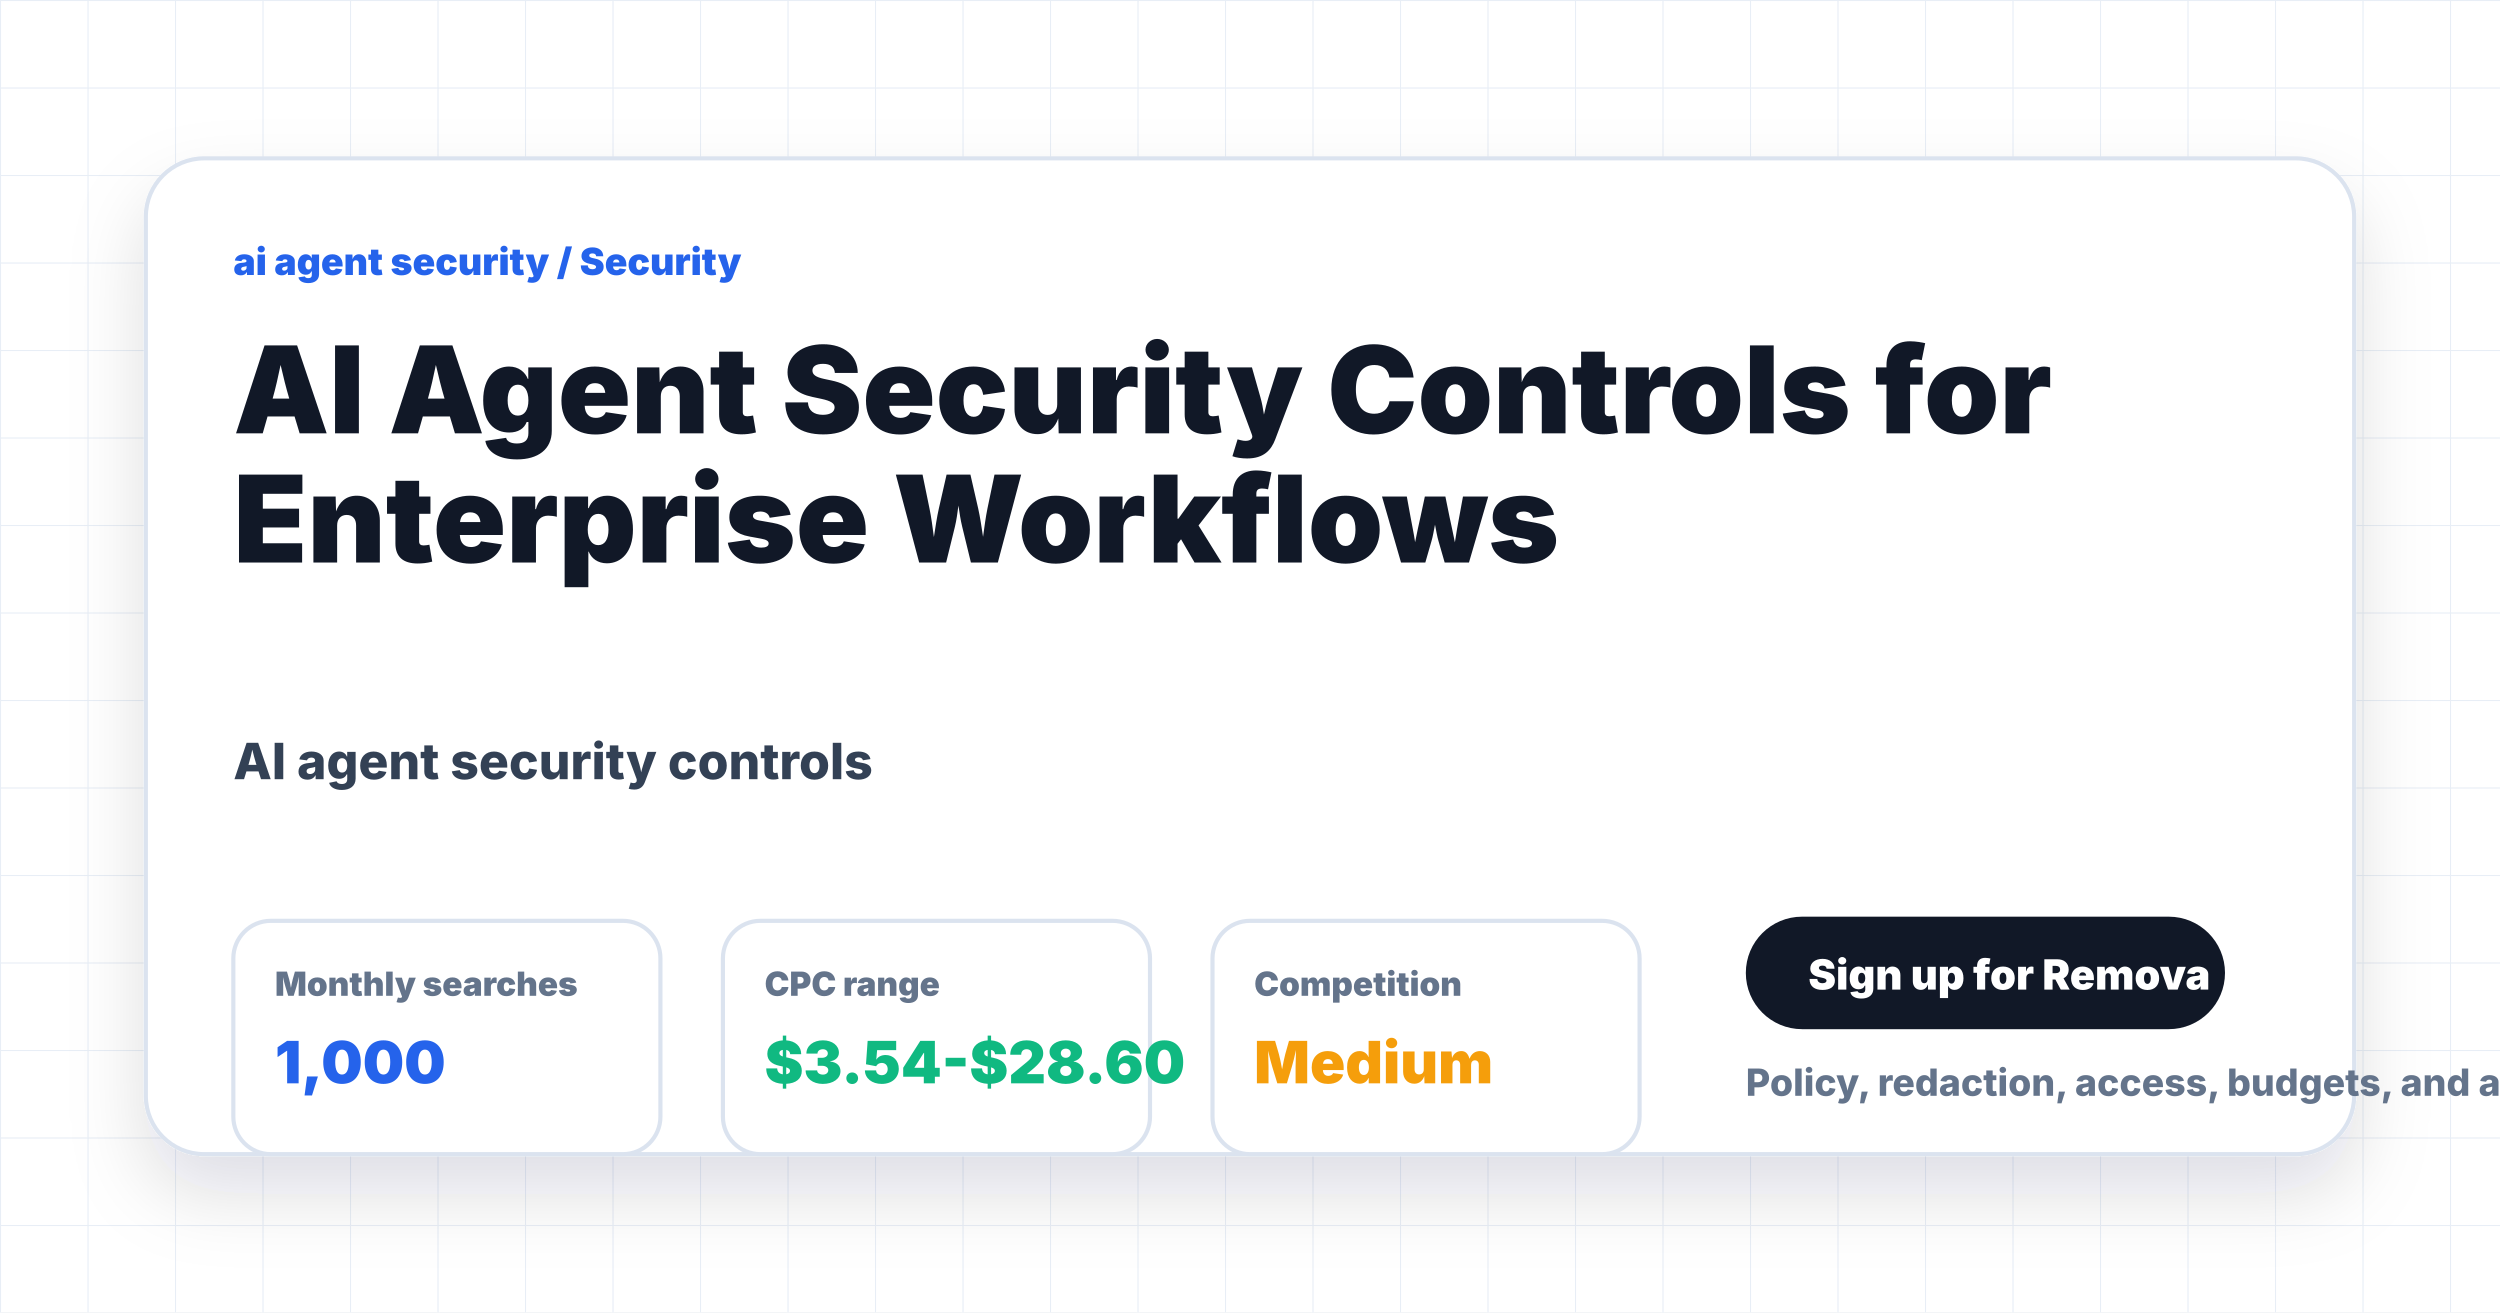
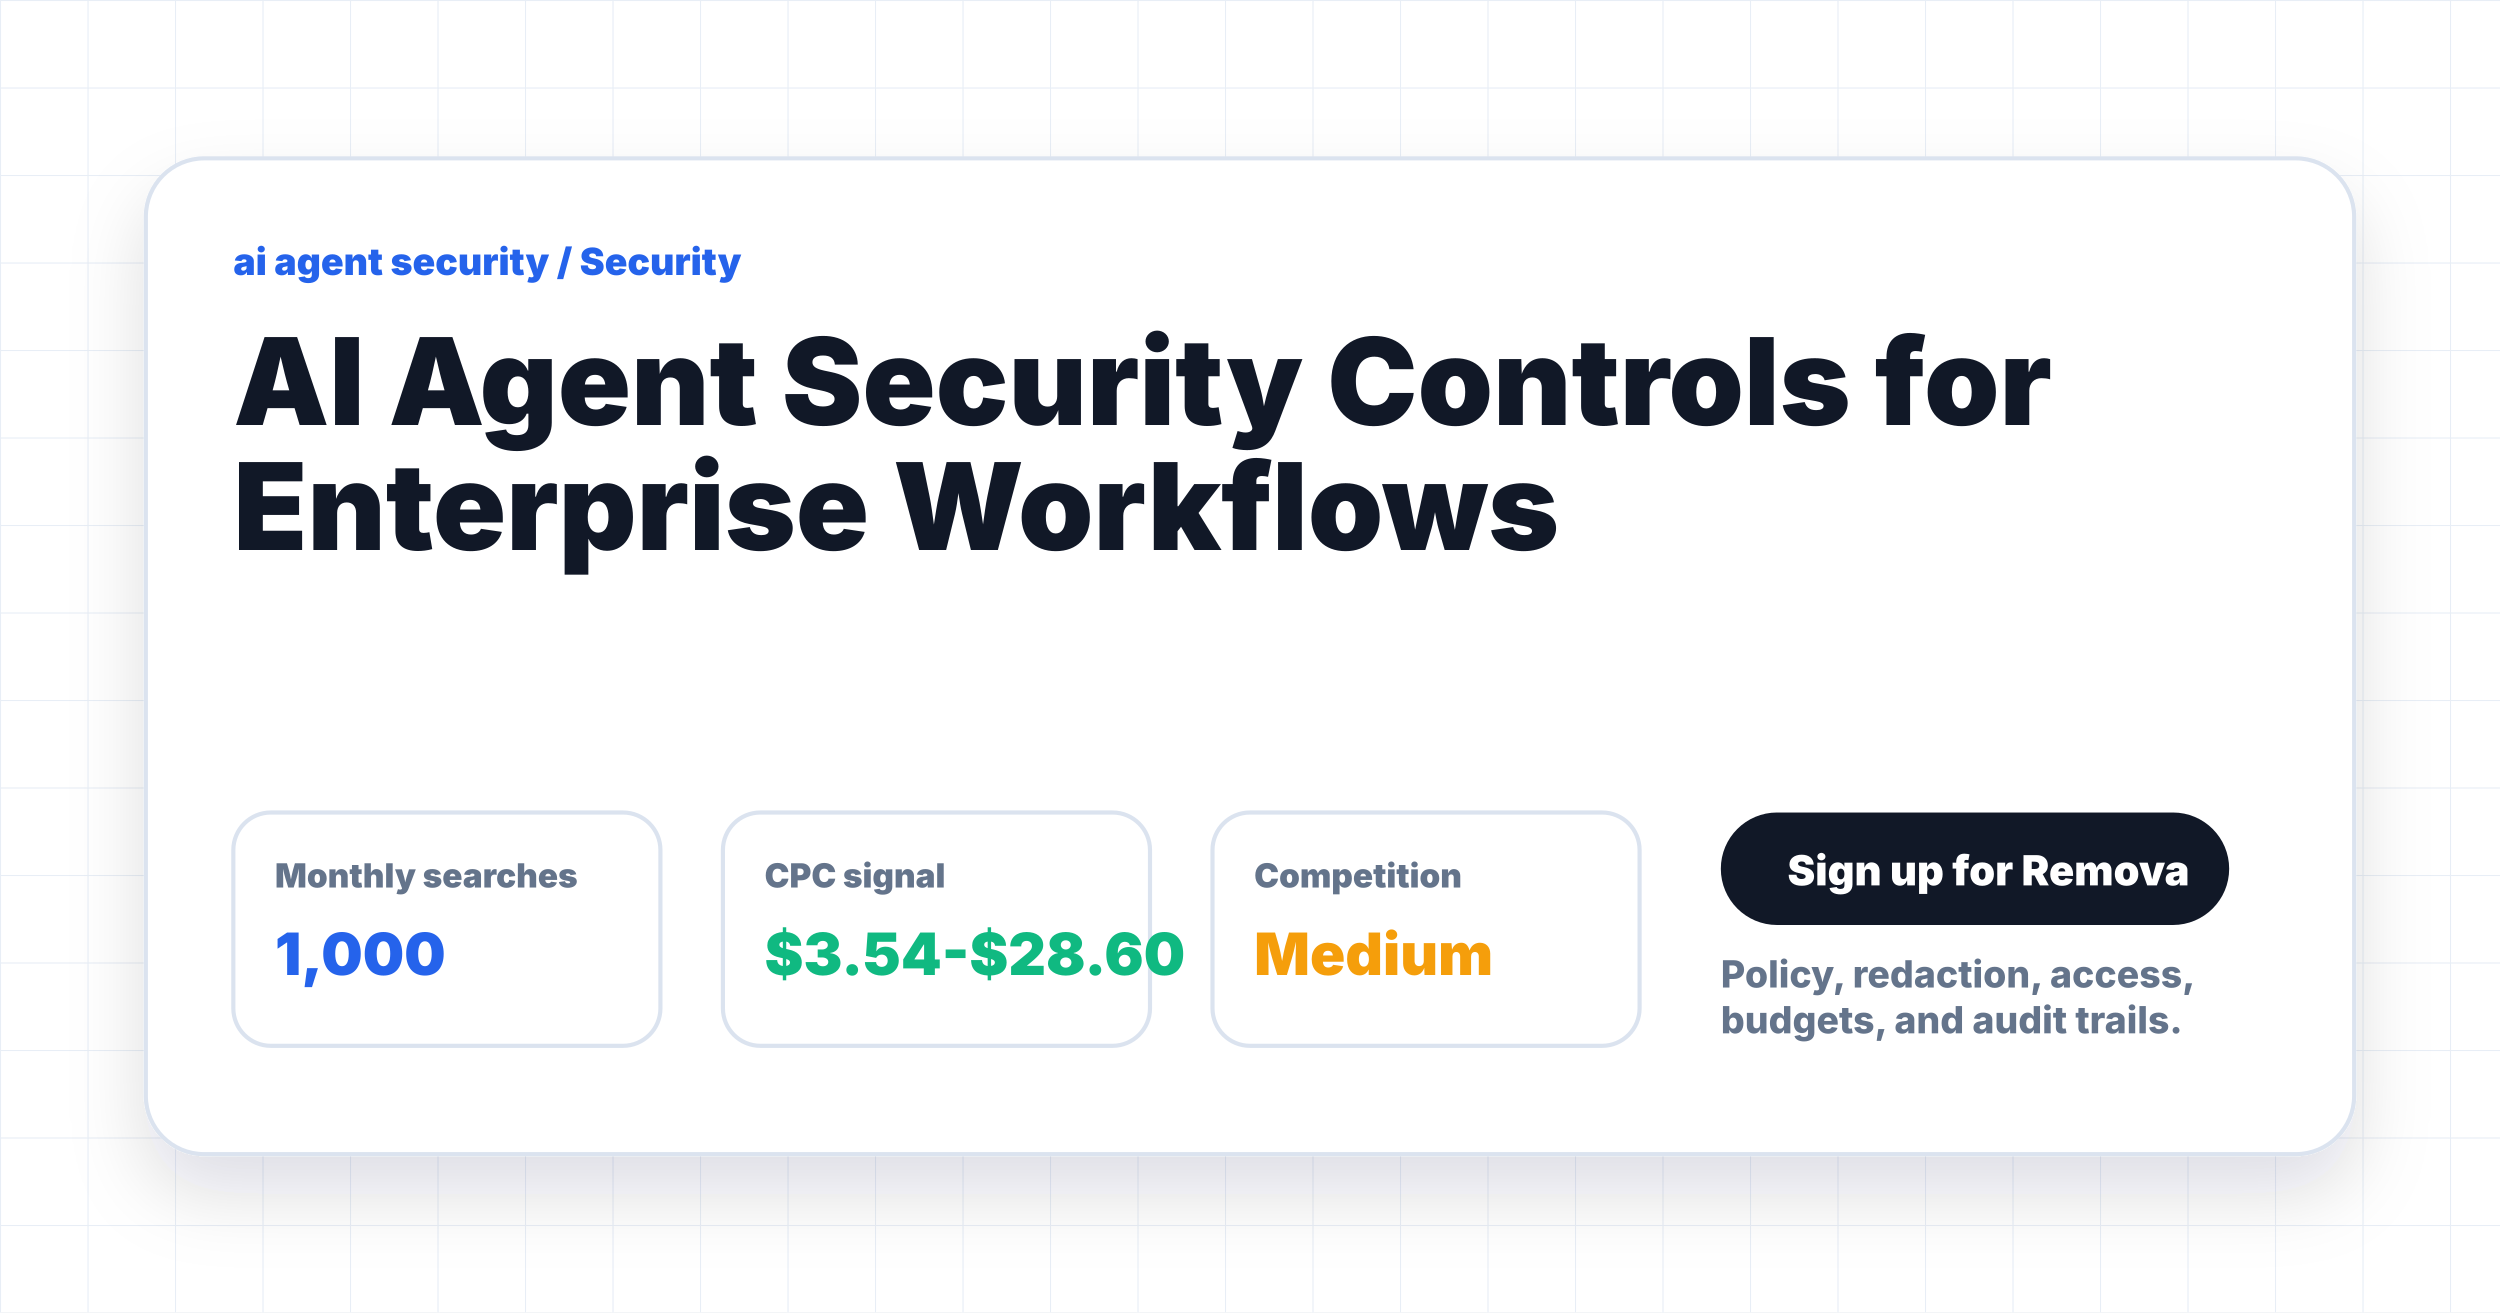
<svg xmlns="http://www.w3.org/2000/svg" width="1200" height="630" viewBox="0 0 1200 630" role="img" aria-label="AI Agent Security Controls for Enterprise Workflows">
  <style>
            .eyebrow { font: 900 18px Inter, Arial, sans-serif; letter-spacing: 0; text-transform: uppercase; fill: #2563eb; }
            .title { font: 950 58px Inter, Arial, sans-serif; letter-spacing: 0; fill: #111827; }
            .subtitle { font: 800 24px Inter, Arial, sans-serif; fill: #334155; }
            .body { font: 700 22px Inter, Arial, sans-serif; fill: #475569; }
            .small { font: 800 18px Inter, Arial, sans-serif; fill: #64748b; }
            .label { font: 900 16px Inter, Arial, sans-serif; fill: #64748b; }
            .metric { font: 950 28px Inter, Arial, sans-serif; }
            .node { font: 950 23px Inter, Arial, sans-serif; fill: #111827; }
            .check { font: 800 18px Inter, Arial, sans-serif; fill: #334155; }
        </style>
  <defs>
    <pattern id="grid" width="42" height="42" patternUnits="userSpaceOnUse">
      <path d="M 42 0 L 0 0 0 42" fill="none" stroke="#e8eef6" stroke-width="1" />
    </pattern>
    <filter id="shadow" x="-20%" y="-20%" width="140%" height="150%">
      <feDropShadow dx="0" dy="18" stdDeviation="18" flood-color="#0f172a" flood-opacity="0.13" />
    </filter>
  </defs>
  <rect width="1200" height="630" fill="#ffffff" />
  <rect width="1200" height="630" fill="url(#grid)" />
  <rect x="70" y="76" width="1060" height="478" rx="28" fill="#ffffff" stroke="#dbe3ef" stroke-width="2" filter="url(#shadow)" />
  <text class="eyebrow" x="112" y="132">ai agent security / Security</text>
-   <text class="title" x="112" y="208">
+   <text class="title" x="112" y="204">
    <tspan x="112" dy="0">AI Agent Security Controls for</tspan>
-     <tspan x="112" dy="62">Enterprise Workflows</tspan>
+     <tspan x="112" dy="60">Enterprise Workflows</tspan>
  </text>
-   <text class="subtitle" x="112" y="374">
-     <tspan x="112" dy="0">AI agent security controls</tspan>
+   <rect x="112" y="390" width="205" height="112" rx="18" fill="#ffffff" stroke="#dbe3ef" stroke-width="2" />
+   <text class="label" x="132" y="426">Monthly searches</text>
+   <text class="metric" x="132" y="468" fill="#2563eb">1,000</text>
+   <rect x="347" y="390" width="205" height="112" rx="18" fill="#ffffff" stroke="#dbe3ef" stroke-width="2" />
+   <text class="label" x="367" y="426">CPC signal</text>
+   <text class="metric" x="367" y="468" fill="#10b981">$3.54-$28.60</text>
+   <rect x="582" y="390" width="205" height="112" rx="18" fill="#ffffff" stroke="#dbe3ef" stroke-width="2" />
+   <text class="label" x="602" y="426">Competition</text>
+   <text class="metric" x="602" y="468" fill="#f59e0b">Medium</text>
+   <rect x="826" y="390" width="244" height="54" rx="27" fill="#111827" />
+   <text x="858" y="425" style="font: 950 20px Inter, Arial, sans-serif; fill: #ffffff;">Sign up for Remova</text>
+   <text class="small" x="826" y="474">
+     <tspan x="826" dy="0">Policy, redaction, access,</tspan>
+     <tspan x="826" dy="22">budgets, and audit trails.</tspan>
  </text>
-   <rect x="112" y="442" width="205" height="112" rx="18" fill="#ffffff" stroke="#dbe3ef" stroke-width="2" />
-   <text class="label" x="132" y="478">Monthly searches</text>
-   <text class="metric" x="132" y="520" fill="#2563eb">1,000</text>
-   <rect x="347" y="442" width="205" height="112" rx="18" fill="#ffffff" stroke="#dbe3ef" stroke-width="2" />
-   <text class="label" x="367" y="478">CPC range</text>
-   <text class="metric" x="367" y="520" fill="#10b981">$3.54-$28.60</text>
-   <rect x="582" y="442" width="205" height="112" rx="18" fill="#ffffff" stroke="#dbe3ef" stroke-width="2" />
-   <text class="label" x="602" y="478">Competition</text>
-   <text class="metric" x="602" y="520" fill="#f59e0b">Medium</text>
-   <rect x="838" y="440" width="230" height="54" rx="27" fill="#111827" />
-   <text x="868" y="475" style="font: 950 20px Inter, Arial, sans-serif; fill: #ffffff;">Sign up for Remova</text>
-   <text class="small" x="838" y="526">Policy, redaction, access, budgets, and audit trails.</text>
</svg>
